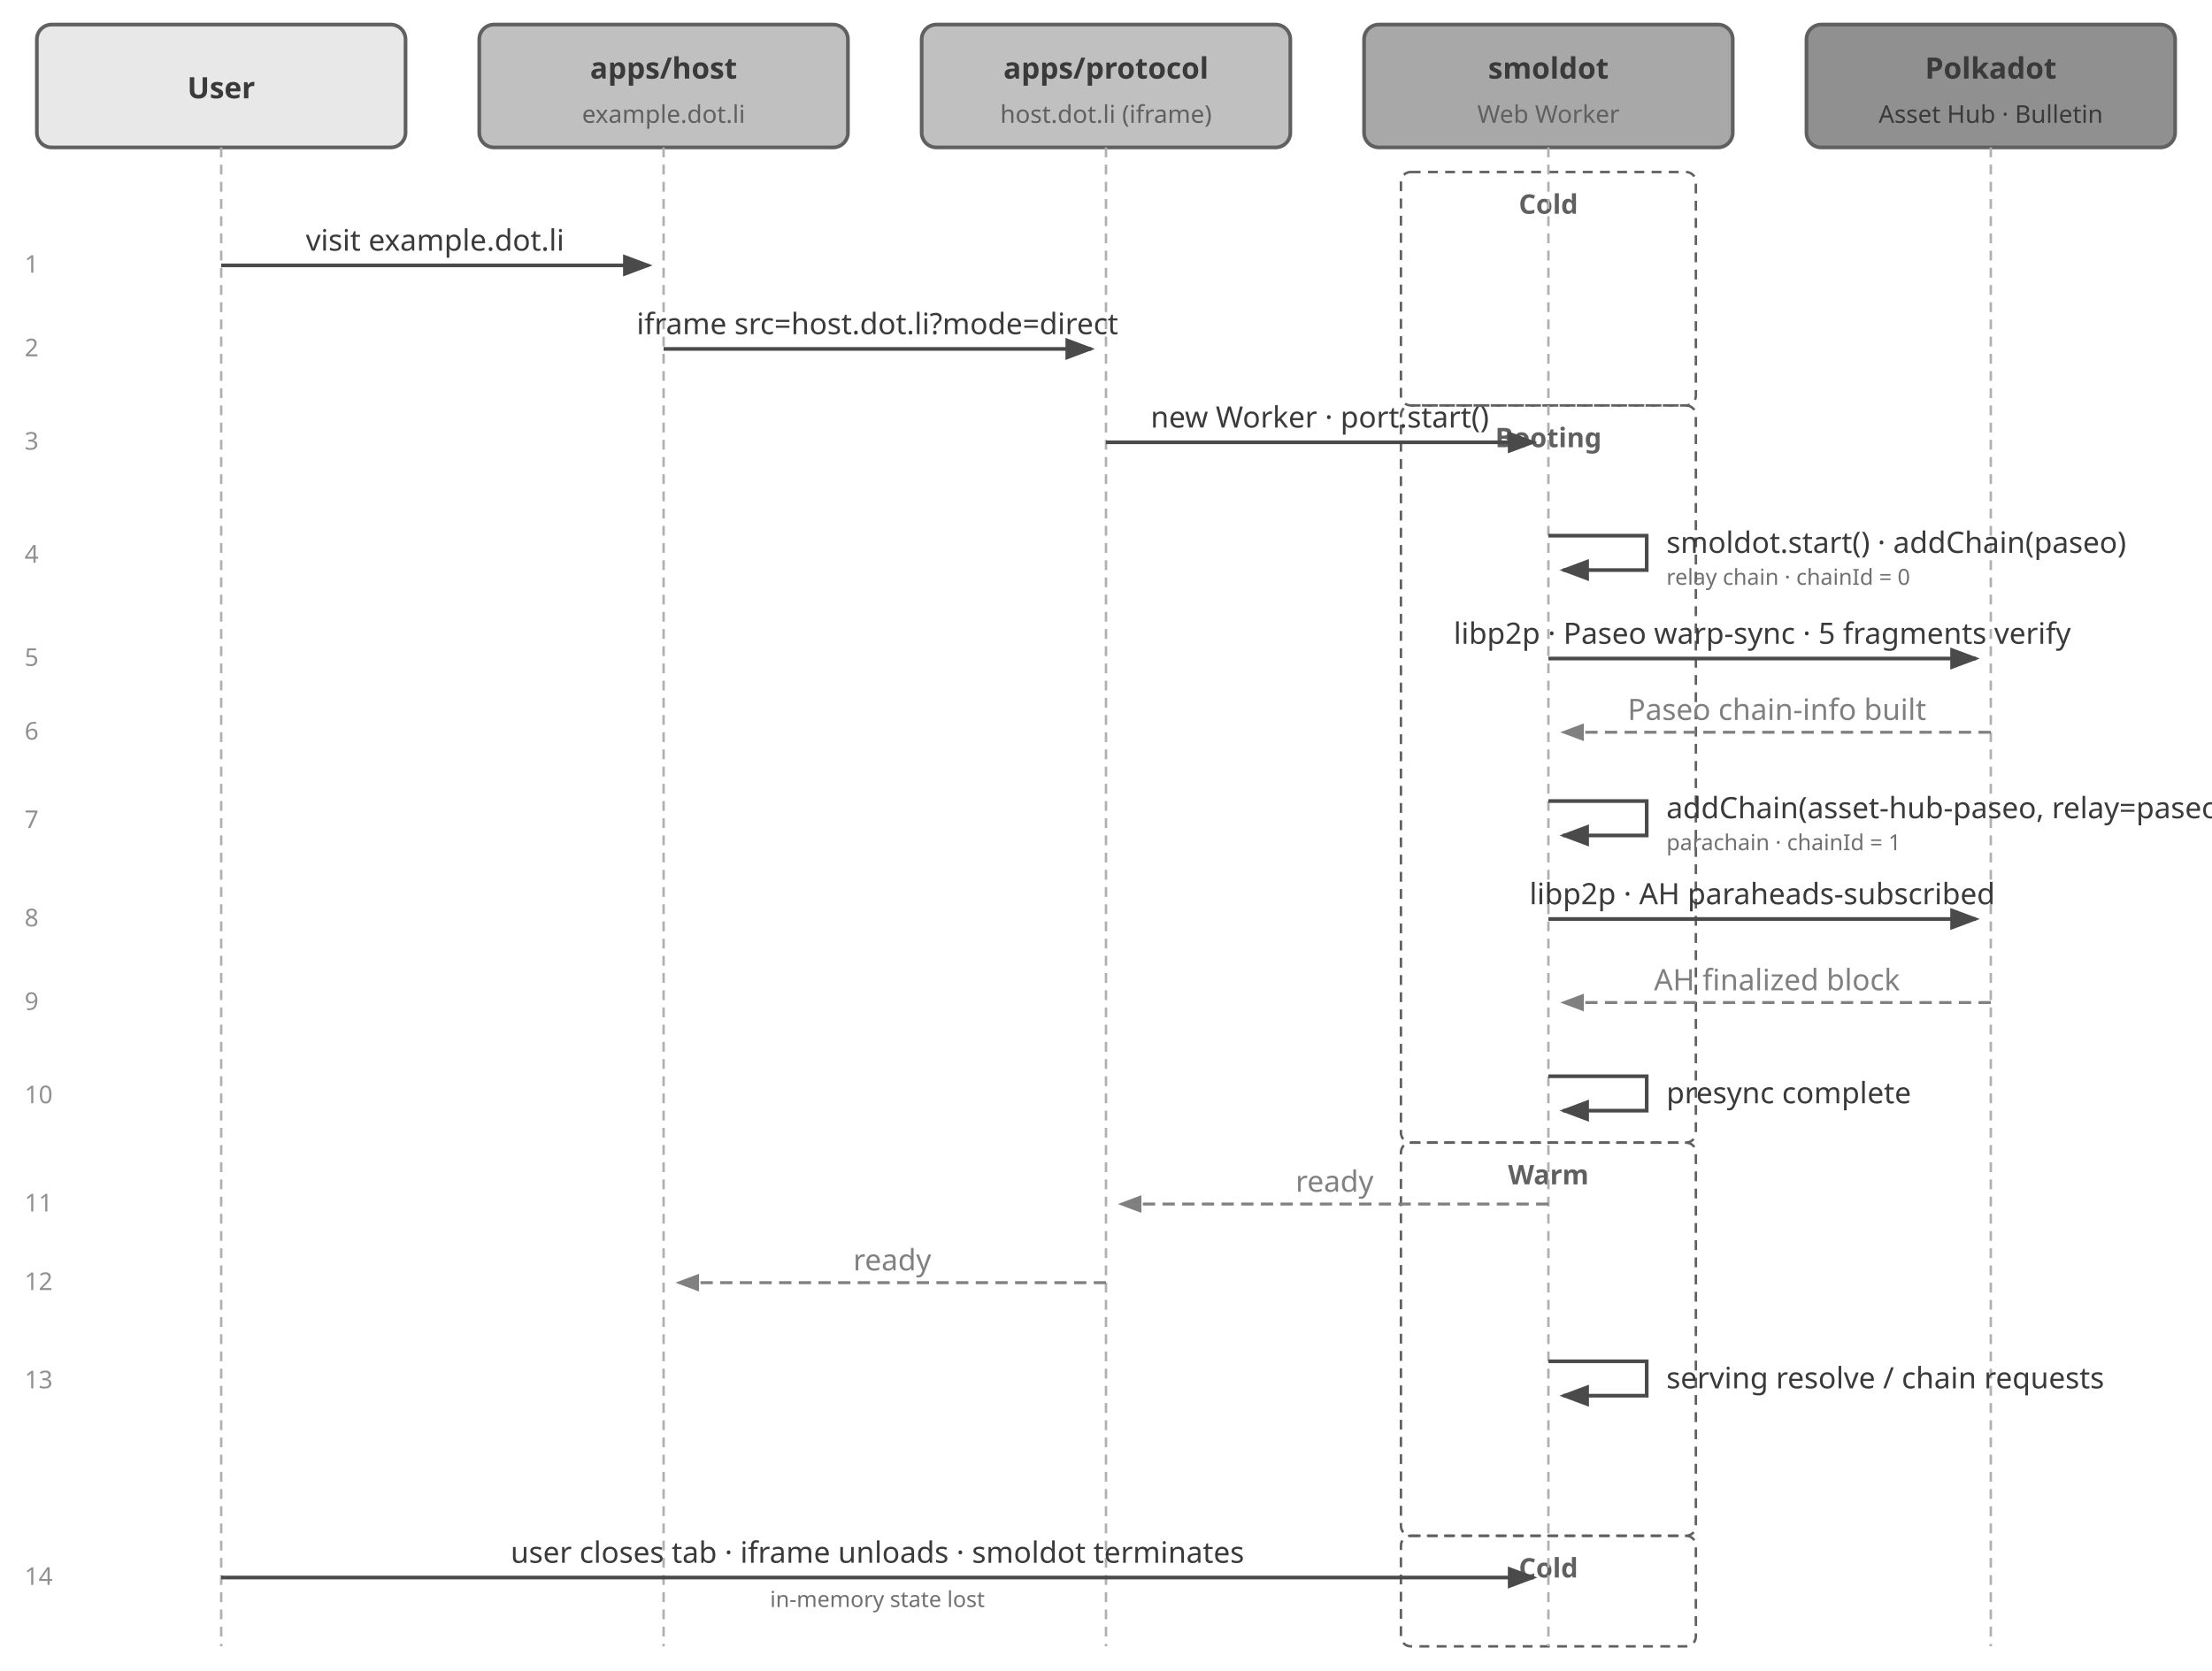
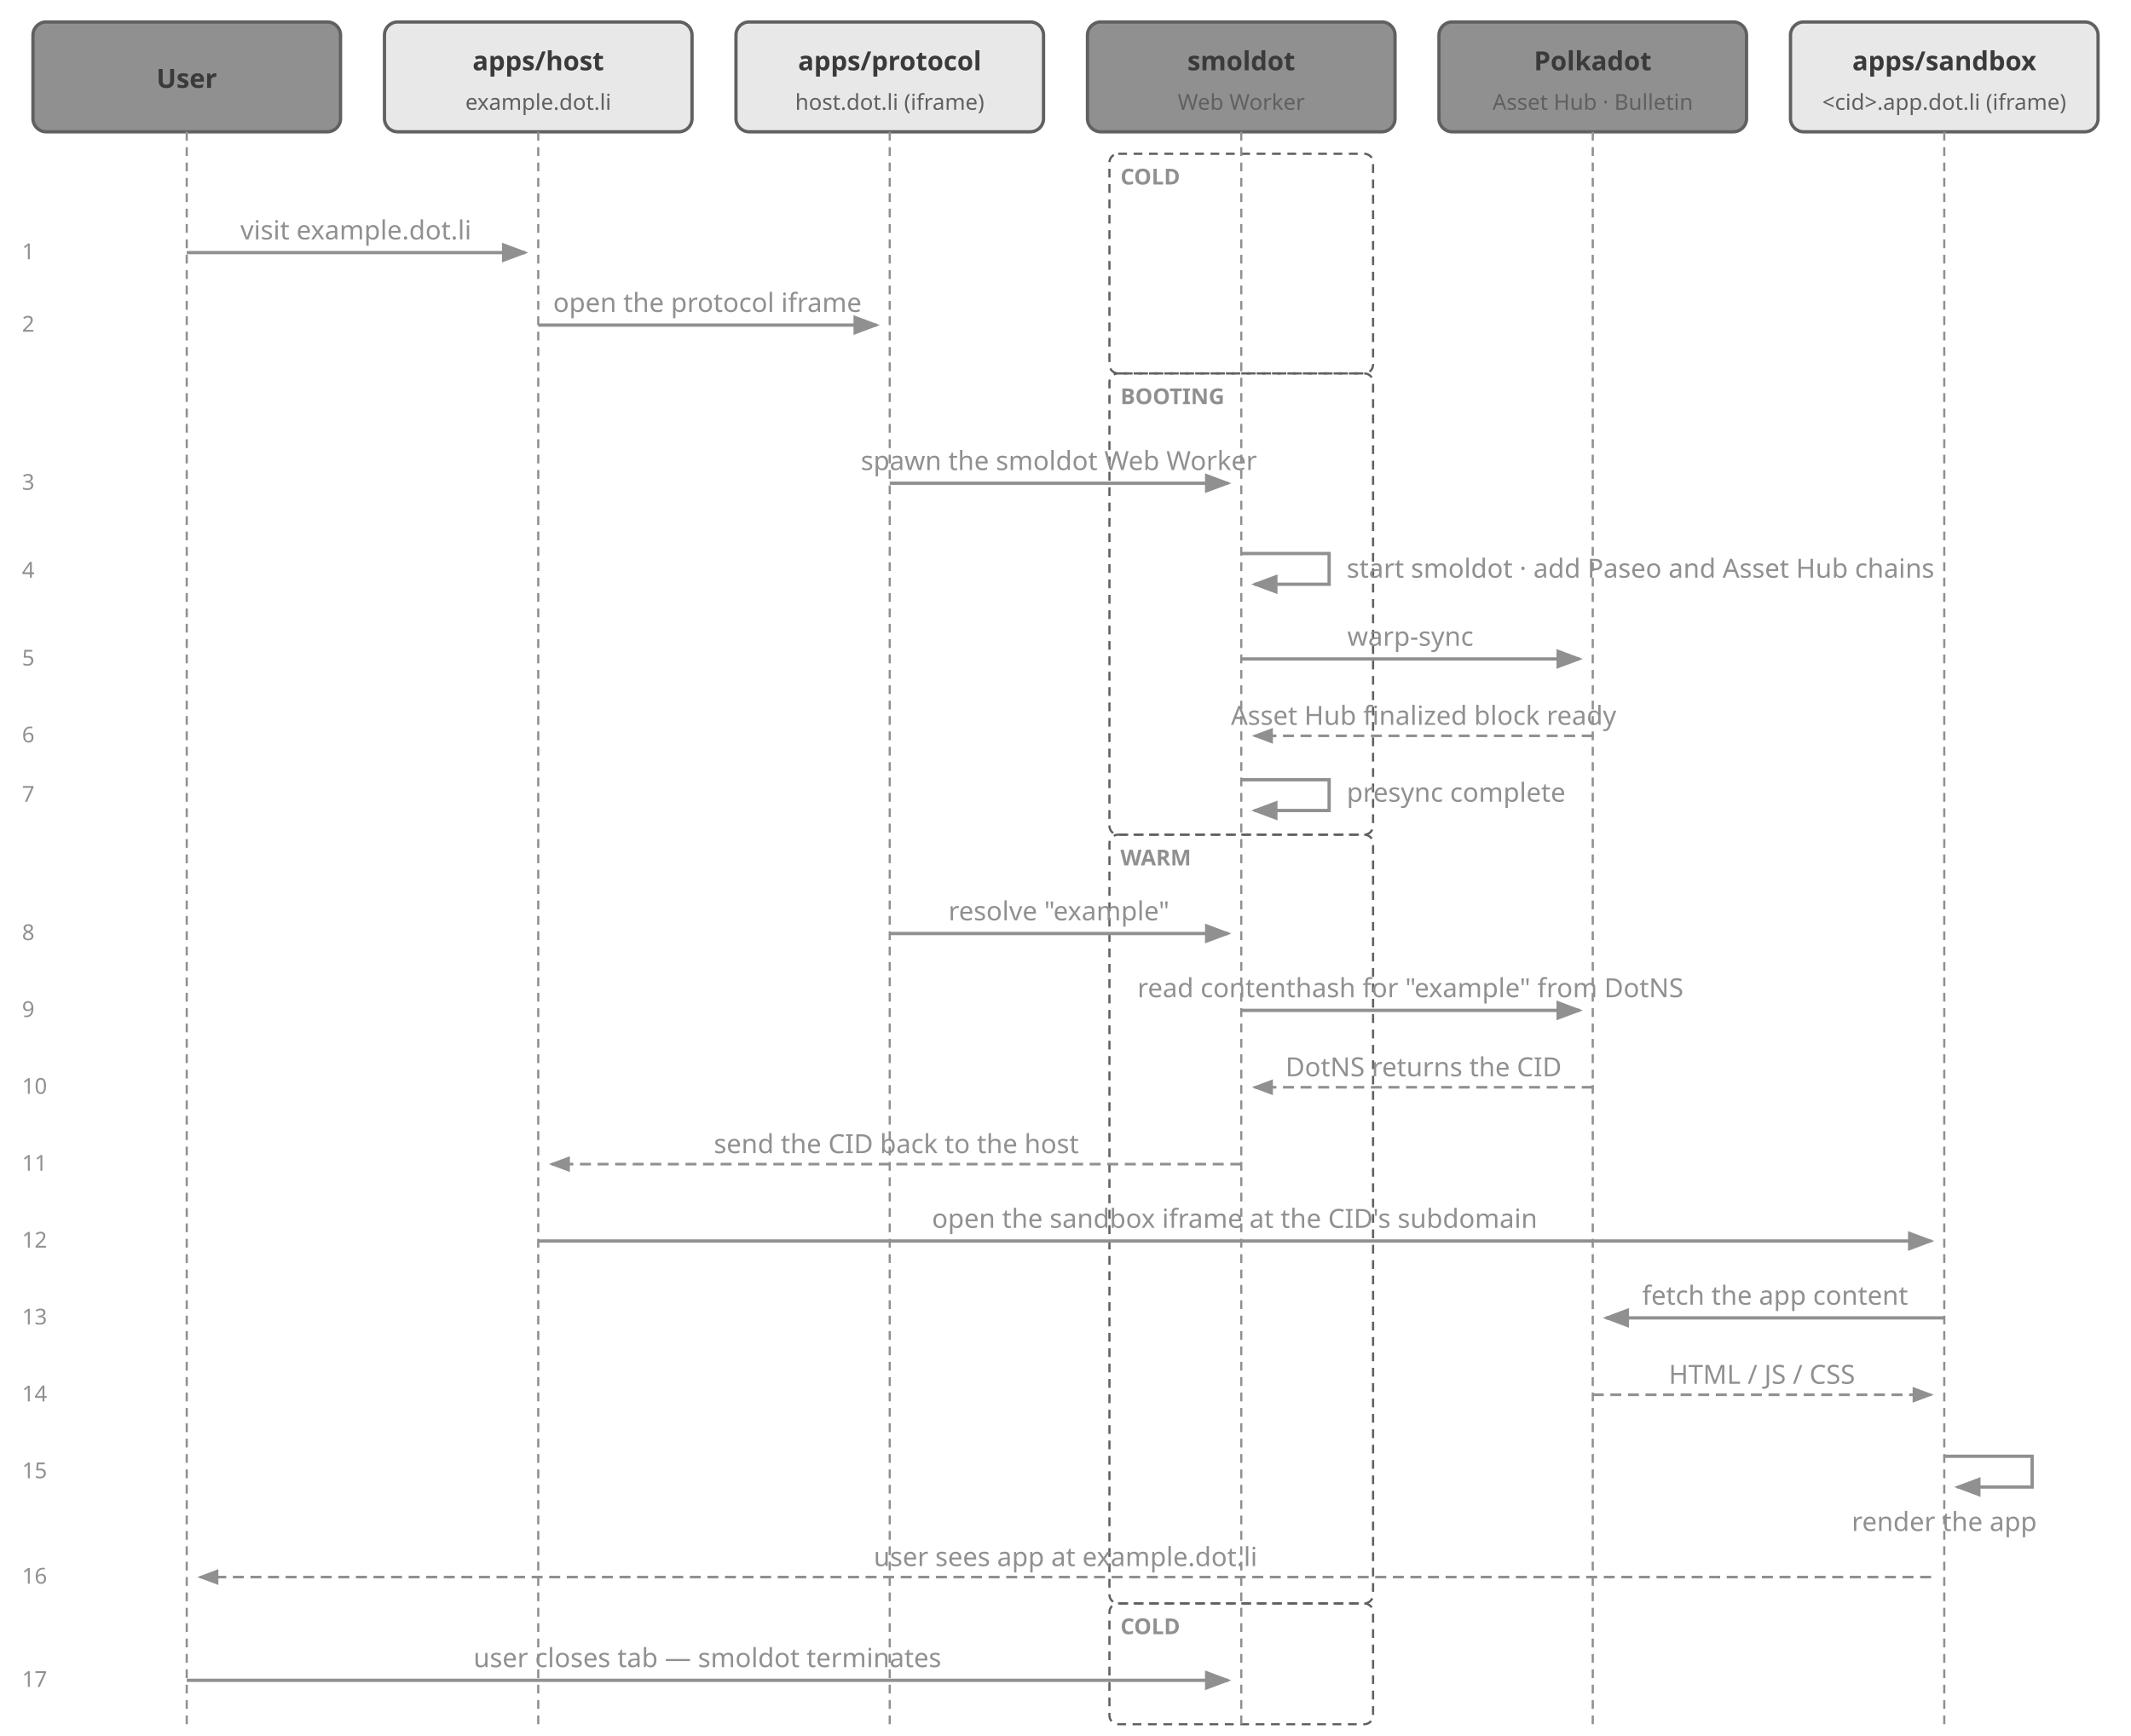
- <svg xmlns="http://www.w3.org/2000/svg" viewBox="0 0 900 680" font-family="sans-serif" font-size="12">
+ <svg xmlns="http://www.w3.org/2000/svg" viewBox="0 0 970 790" font-family="sans-serif" font-size="12">
  <defs>
    <marker id="arrow" markerWidth="8" markerHeight="8" refX="7" refY="3" orient="auto">
-       <path d="M0,0 L0,6 L8,3 z" fill="#4a4a4a" />
+       <path d="M0,0 L0,6 L8,3 z" fill="#909090" />
    </marker>
    <marker id="arrow-return" markerWidth="8" markerHeight="8" refX="7" refY="3" orient="auto">
-       <path d="M0,0 L0,6 L8,3 z" fill="#808080" />
+       <path d="M0,0 L0,6 L8,3 z" fill="#909090" />
    </marker>
  </defs>
-   <rect x="15" y="10" width="150" height="50" rx="6" fill="#e8e8e8" stroke="#606060" stroke-width="1.5" />
-   <text x="90" y="40" text-anchor="middle" font-weight="bold" fill="#3a3a3a">User</text>
-   <rect x="195" y="10" width="150" height="50" rx="6" fill="#c0c0c0" stroke="#606060" stroke-width="1.5" />
-   <text x="270" y="32" text-anchor="middle" font-weight="bold" fill="#3a3a3a">apps/host</text>
-   <text x="270" y="50" text-anchor="middle" font-size="10" fill="#606060">example.dot.li</text>
-   <rect x="375" y="10" width="150" height="50" rx="6" fill="#c0c0c0" stroke="#606060" stroke-width="1.5" />
-   <text x="450" y="32" text-anchor="middle" font-weight="bold" fill="#3a3a3a">apps/protocol</text>
-   <text x="450" y="50" text-anchor="middle" font-size="10" fill="#606060">host.dot.li (iframe)</text>
-   <rect x="555" y="10" width="150" height="50" rx="6" fill="#a8a8a8" stroke="#606060" stroke-width="1.5" />
-   <text x="630" y="32" text-anchor="middle" font-weight="bold" fill="#3a3a3a">smoldot</text>
-   <text x="630" y="50" text-anchor="middle" font-size="10" fill="#606060">Web Worker</text>
-   <rect x="735" y="10" width="150" height="50" rx="6" fill="#909090" stroke="#606060" stroke-width="1.5" />
-   <text x="810" y="32" text-anchor="middle" font-weight="bold" fill="#3a3a3a">Polkadot</text>
-   <text x="810" y="50" text-anchor="middle" font-size="10" fill="#3a3a3a">Asset Hub · Bulletin</text>
-   <rect x="570" y="70" width="120" height="95" rx="4" fill="none" stroke="#606060" stroke-width="1" stroke-dasharray="4,3" />
-   <text x="630" y="87" text-anchor="middle" font-size="11" font-weight="bold" fill="#606060">Cold</text>
-   <rect x="570" y="165" width="120" height="300" rx="4" fill="none" stroke="#606060" stroke-width="1" stroke-dasharray="4,3" />
-   <text x="630" y="182" text-anchor="middle" font-size="11" font-weight="bold" fill="#606060">Booting</text>
-   <rect x="570" y="465" width="120" height="160" rx="4" fill="none" stroke="#606060" stroke-width="1" stroke-dasharray="4,3" />
-   <text x="630" y="482" text-anchor="middle" font-size="11" font-weight="bold" fill="#606060">Warm</text>
-   <rect x="570" y="625" width="120" height="45" rx="4" fill="none" stroke="#606060" stroke-width="1" stroke-dasharray="4,3" />
-   <text x="630" y="642" text-anchor="middle" font-size="11" font-weight="bold" fill="#606060">Cold</text>
-   <line x1="90" y1="60" x2="90" y2="670" stroke="#b0b0b0" stroke-width="1" stroke-dasharray="4,3" />
-   <line x1="270" y1="60" x2="270" y2="670" stroke="#b0b0b0" stroke-width="1" stroke-dasharray="4,3" />
-   <line x1="450" y1="60" x2="450" y2="670" stroke="#b0b0b0" stroke-width="1" stroke-dasharray="4,3" />
-   <line x1="630" y1="60" x2="630" y2="670" stroke="#b0b0b0" stroke-width="1" stroke-dasharray="4,3" />
-   <line x1="810" y1="60" x2="810" y2="670" stroke="#b0b0b0" stroke-width="1" stroke-dasharray="4,3" />
-   <line x1="90" y1="108" x2="264" y2="108" stroke="#4a4a4a" stroke-width="1.5" marker-end="url(#arrow)" />
-   <text x="177" y="102" text-anchor="middle" fill="#3a3a3a">visit example.dot.li</text>
-   <text x="10" y="111" fill="#909090" font-size="10">1</text>
-   <line x1="270" y1="142" x2="444" y2="142" stroke="#4a4a4a" stroke-width="1.5" marker-end="url(#arrow)" />
-   <text x="357" y="136" text-anchor="middle" fill="#3a3a3a">iframe src=host.dot.li?mode=direct</text>
-   <text x="10" y="145" fill="#909090" font-size="10">2</text>
-   <line x1="450" y1="180" x2="624" y2="180" stroke="#4a4a4a" stroke-width="1.5" marker-end="url(#arrow)" />
-   <text x="537" y="174" text-anchor="middle" fill="#3a3a3a">new Worker · port.start()</text>
-   <text x="10" y="183" fill="#909090" font-size="10">3</text>
-   <path d="M 630 218 H 670 V 232 H 636" fill="none" stroke="#4a4a4a" stroke-width="1.5" marker-end="url(#arrow)" />
-   <text x="678" y="225" text-anchor="start" fill="#3a3a3a">smoldot.start() · addChain(paseo)</text>
-   <text x="678" y="238" text-anchor="start" font-size="9" fill="#707070">relay chain · chainId = 0</text>
-   <text x="10" y="229" fill="#909090" font-size="10">4</text>
-   <line x1="630" y1="268" x2="804" y2="268" stroke="#4a4a4a" stroke-width="1.5" marker-end="url(#arrow)" />
-   <text x="717" y="262" text-anchor="middle" fill="#3a3a3a">libp2p · Paseo warp-sync · 5 fragments verify</text>
-   <text x="10" y="271" fill="#909090" font-size="10">5</text>
-   <line x1="810" y1="298" x2="636" y2="298" stroke="#808080" stroke-width="1.2" stroke-dasharray="5,3" marker-end="url(#arrow-return)" />
-   <text x="723" y="293" text-anchor="middle" fill="#808080">Paseo chain-info built</text>
-   <text x="10" y="301" fill="#909090" font-size="10">6</text>
-   <path d="M 630 326 H 670 V 340 H 636" fill="none" stroke="#4a4a4a" stroke-width="1.5" marker-end="url(#arrow)" />
-   <text x="678" y="333" text-anchor="start" fill="#3a3a3a">addChain(asset-hub-paseo, relay=paseo)</text>
-   <text x="678" y="346" text-anchor="start" font-size="9" fill="#707070">parachain · chainId = 1</text>
-   <text x="10" y="337" fill="#909090" font-size="10">7</text>
-   <line x1="630" y1="374" x2="804" y2="374" stroke="#4a4a4a" stroke-width="1.5" marker-end="url(#arrow)" />
-   <text x="717" y="368" text-anchor="middle" fill="#3a3a3a">libp2p · AH paraheads-subscribed</text>
-   <text x="10" y="377" fill="#909090" font-size="10">8</text>
-   <line x1="810" y1="408" x2="636" y2="408" stroke="#808080" stroke-width="1.2" stroke-dasharray="5,3" marker-end="url(#arrow-return)" />
-   <text x="723" y="403" text-anchor="middle" fill="#808080">AH finalized block</text>
-   <text x="10" y="411" fill="#909090" font-size="10">9</text>
-   <path d="M 630 438 H 670 V 452 H 636" fill="none" stroke="#4a4a4a" stroke-width="1.5" marker-end="url(#arrow)" />
-   <text x="678" y="449" text-anchor="start" fill="#3a3a3a">presync complete</text>
-   <text x="10" y="449" fill="#909090" font-size="10">10</text>
-   <line x1="630" y1="490" x2="456" y2="490" stroke="#808080" stroke-width="1.2" stroke-dasharray="5,3" marker-end="url(#arrow-return)" />
-   <text x="543" y="485" text-anchor="middle" fill="#808080">ready</text>
-   <text x="10" y="493" fill="#909090" font-size="10">11</text>
-   <line x1="450" y1="522" x2="276" y2="522" stroke="#808080" stroke-width="1.2" stroke-dasharray="5,3" marker-end="url(#arrow-return)" />
-   <text x="363" y="517" text-anchor="middle" fill="#808080">ready</text>
-   <text x="10" y="525" fill="#909090" font-size="10">12</text>
-   <path d="M 630 554 H 670 V 568 H 636" fill="none" stroke="#4a4a4a" stroke-width="1.5" marker-end="url(#arrow)" />
-   <text x="678" y="565" text-anchor="start" fill="#3a3a3a">serving resolve / chain requests</text>
-   <text x="10" y="565" fill="#909090" font-size="10">13</text>
-   <line x1="90" y1="642" x2="624" y2="642" stroke="#4a4a4a" stroke-width="1.5" marker-end="url(#arrow)" />
-   <text x="357" y="636" text-anchor="middle" fill="#3a3a3a">user closes tab · iframe unloads · smoldot terminates</text>
-   <text x="357" y="654" text-anchor="middle" font-size="9" fill="#707070">in-memory state lost</text>
-   <text x="10" y="645" fill="#909090" font-size="10">14</text>
+   <rect x="15" y="10" width="140" height="50" rx="6" fill="#909090" stroke="#606060" stroke-width="1.5" />
+   <text x="85" y="40" text-anchor="middle" font-weight="bold" fill="#3a3a3a">User</text>
+   <rect x="175" y="10" width="140" height="50" rx="6" fill="#e8e8e8" stroke="#606060" stroke-width="1.5" />
+   <text x="245" y="32" text-anchor="middle" font-weight="bold" fill="#3a3a3a">apps/host</text>
+   <text x="245" y="50" text-anchor="middle" font-size="10" fill="#606060">example.dot.li</text>
+   <rect x="335" y="10" width="140" height="50" rx="6" fill="#e8e8e8" stroke="#606060" stroke-width="1.5" />
+   <text x="405" y="32" text-anchor="middle" font-weight="bold" fill="#3a3a3a">apps/protocol</text>
+   <text x="405" y="50" text-anchor="middle" font-size="10" fill="#606060">host.dot.li (iframe)</text>
+   <rect x="495" y="10" width="140" height="50" rx="6" fill="#909090" stroke="#606060" stroke-width="1.5" />
+   <text x="565" y="32" text-anchor="middle" font-weight="bold" fill="#3a3a3a">smoldot</text>
+   <text x="565" y="50" text-anchor="middle" font-size="10" fill="#606060">Web Worker</text>
+   <rect x="655" y="10" width="140" height="50" rx="6" fill="#909090" stroke="#606060" stroke-width="1.5" />
+   <text x="725" y="32" text-anchor="middle" font-weight="bold" fill="#3a3a3a">Polkadot</text>
+   <text x="725" y="50" text-anchor="middle" font-size="10" fill="#606060">Asset Hub · Bulletin</text>
+   <rect x="815" y="10" width="140" height="50" rx="6" fill="#e8e8e8" stroke="#606060" stroke-width="1.5" />
+   <text x="885" y="32" text-anchor="middle" font-weight="bold" fill="#3a3a3a">apps/sandbox</text>
+   <text x="885" y="50" text-anchor="middle" font-size="10" fill="#606060">&lt;cid&gt;.app.dot.li (iframe)</text>
+   <rect x="505" y="70" width="120" height="100" rx="4" fill="none" stroke="#606060" stroke-width="1" stroke-dasharray="4,3" />
+   <text x="510" y="84" text-anchor="start" font-size="10" font-weight="bold" fill="#909090">COLD</text>
+   <rect x="505" y="170" width="120" height="210" rx="4" fill="none" stroke="#606060" stroke-width="1" stroke-dasharray="4,3" />
+   <text x="510" y="184" text-anchor="start" font-size="10" font-weight="bold" fill="#909090">BOOTING</text>
+   <rect x="505" y="380" width="120" height="350" rx="4" fill="none" stroke="#606060" stroke-width="1" stroke-dasharray="4,3" />
+   <text x="510" y="394" text-anchor="start" font-size="10" font-weight="bold" fill="#909090">WARM</text>
+   <rect x="505" y="730" width="120" height="55" rx="4" fill="none" stroke="#606060" stroke-width="1" stroke-dasharray="4,3" />
+   <text x="510" y="744" text-anchor="start" font-size="10" font-weight="bold" fill="#909090">COLD</text>
+   <line x1="85" y1="60" x2="85" y2="785" stroke="#909090" stroke-width="1" stroke-dasharray="4,3" />
+   <line x1="245" y1="60" x2="245" y2="785" stroke="#909090" stroke-width="1" stroke-dasharray="4,3" />
+   <line x1="405" y1="60" x2="405" y2="785" stroke="#909090" stroke-width="1" stroke-dasharray="4,3" />
+   <line x1="565" y1="60" x2="565" y2="785" stroke="#909090" stroke-width="1" stroke-dasharray="4,3" />
+   <line x1="725" y1="60" x2="725" y2="785" stroke="#909090" stroke-width="1" stroke-dasharray="4,3" />
+   <line x1="885" y1="60" x2="885" y2="785" stroke="#909090" stroke-width="1" stroke-dasharray="4,3" />
+   <line x1="85" y1="115" x2="239" y2="115" stroke="#909090" stroke-width="1.5" marker-end="url(#arrow)" />
+   <text x="162" y="109" text-anchor="middle" fill="#909090">visit example.dot.li</text>
+   <text x="10" y="118" fill="#909090" font-size="10">1</text>
+   <line x1="245" y1="148" x2="399" y2="148" stroke="#909090" stroke-width="1.5" marker-end="url(#arrow)" />
+   <text x="322" y="142" text-anchor="middle" fill="#909090">open the protocol iframe</text>
+   <text x="10" y="151" fill="#909090" font-size="10">2</text>
+   <line x1="405" y1="220" x2="559" y2="220" stroke="#909090" stroke-width="1.5" marker-end="url(#arrow)" />
+   <text x="482" y="214" text-anchor="middle" fill="#909090">spawn the smoldot Web Worker</text>
+   <text x="10" y="223" fill="#909090" font-size="10">3</text>
+   <path d="M 565 252 H 605 V 266 H 571" fill="none" stroke="#909090" stroke-width="1.5" marker-end="url(#arrow)" />
+   <text x="613" y="263" text-anchor="start" fill="#909090">start smoldot · add Paseo and Asset Hub chains</text>
+   <text x="10" y="263" fill="#909090" font-size="10">4</text>
+   <line x1="565" y1="300" x2="719" y2="300" stroke="#909090" stroke-width="1.5" marker-end="url(#arrow)" />
+   <text x="642" y="294" text-anchor="middle" fill="#909090">warp-sync</text>
+   <text x="10" y="303" fill="#909090" font-size="10">5</text>
+   <line x1="725" y1="335" x2="571" y2="335" stroke="#909090" stroke-width="1.2" stroke-dasharray="5,3" marker-end="url(#arrow-return)" />
+   <text x="648" y="330" text-anchor="middle" fill="#909090">Asset Hub finalized block ready</text>
+   <text x="10" y="338" fill="#909090" font-size="10">6</text>
+   <path d="M 565 355 H 605 V 369 H 571" fill="none" stroke="#909090" stroke-width="1.5" marker-end="url(#arrow)" />
+   <text x="613" y="365" text-anchor="start" fill="#909090">presync complete</text>
+   <text x="10" y="365" fill="#909090" font-size="10">7</text>
+   <line x1="405" y1="425" x2="559" y2="425" stroke="#909090" stroke-width="1.5" marker-end="url(#arrow)" />
+   <text x="482" y="419" text-anchor="middle" fill="#909090">resolve "example"</text>
+   <text x="10" y="428" fill="#909090" font-size="10">8</text>
+   <line x1="565" y1="460" x2="719" y2="460" stroke="#909090" stroke-width="1.5" marker-end="url(#arrow)" />
+   <text x="642" y="454" text-anchor="middle" fill="#909090">read contenthash for "example" from DotNS</text>
+   <text x="10" y="463" fill="#909090" font-size="10">9</text>
+   <line x1="725" y1="495" x2="571" y2="495" stroke="#909090" stroke-width="1.2" stroke-dasharray="5,3" marker-end="url(#arrow-return)" />
+   <text x="648" y="490" text-anchor="middle" fill="#909090">DotNS returns the CID</text>
+   <text x="10" y="498" fill="#909090" font-size="10">10</text>
+   <line x1="565" y1="530" x2="251" y2="530" stroke="#909090" stroke-width="1.2" stroke-dasharray="5,3" marker-end="url(#arrow-return)" />
+   <text x="408" y="525" text-anchor="middle" fill="#909090">send the CID back to the host</text>
+   <text x="10" y="533" fill="#909090" font-size="10">11</text>
+   <line x1="245" y1="565" x2="879" y2="565" stroke="#909090" stroke-width="1.5" marker-end="url(#arrow)" />
+   <text x="562" y="559" text-anchor="middle" fill="#909090">open the sandbox iframe at the CID's subdomain</text>
+   <text x="10" y="568" fill="#909090" font-size="10">12</text>
+   <line x1="885" y1="600" x2="731" y2="600" stroke="#909090" stroke-width="1.5" marker-end="url(#arrow)" />
+   <text x="808" y="594" text-anchor="middle" fill="#909090">fetch the app content</text>
+   <text x="10" y="603" fill="#909090" font-size="10">13</text>
+   <line x1="725" y1="635" x2="879" y2="635" stroke="#909090" stroke-width="1.2" stroke-dasharray="5,3" marker-end="url(#arrow-return)" />
+   <text x="802" y="630" text-anchor="middle" fill="#909090">HTML / JS / CSS</text>
+   <text x="10" y="638" fill="#909090" font-size="10">14</text>
+   <path d="M 885 663 H 925 V 677 H 891" fill="none" stroke="#909090" stroke-width="1.5" marker-end="url(#arrow)" />
+   <text x="885" y="697" text-anchor="middle" fill="#909090">render the app</text>
+   <text x="10" y="673" fill="#909090" font-size="10">15</text>
+   <line x1="879" y1="718" x2="91" y2="718" stroke="#909090" stroke-width="1.2" stroke-dasharray="5,3" marker-end="url(#arrow-return)" />
+   <text x="485" y="713" text-anchor="middle" fill="#909090">user sees app at example.dot.li</text>
+   <text x="10" y="721" fill="#909090" font-size="10">16</text>
+   <line x1="85" y1="765" x2="559" y2="765" stroke="#909090" stroke-width="1.5" marker-end="url(#arrow)" />
+   <text x="322" y="759" text-anchor="middle" fill="#909090">user closes tab — smoldot terminates</text>
+   <text x="10" y="768" fill="#909090" font-size="10">17</text>
</svg>
